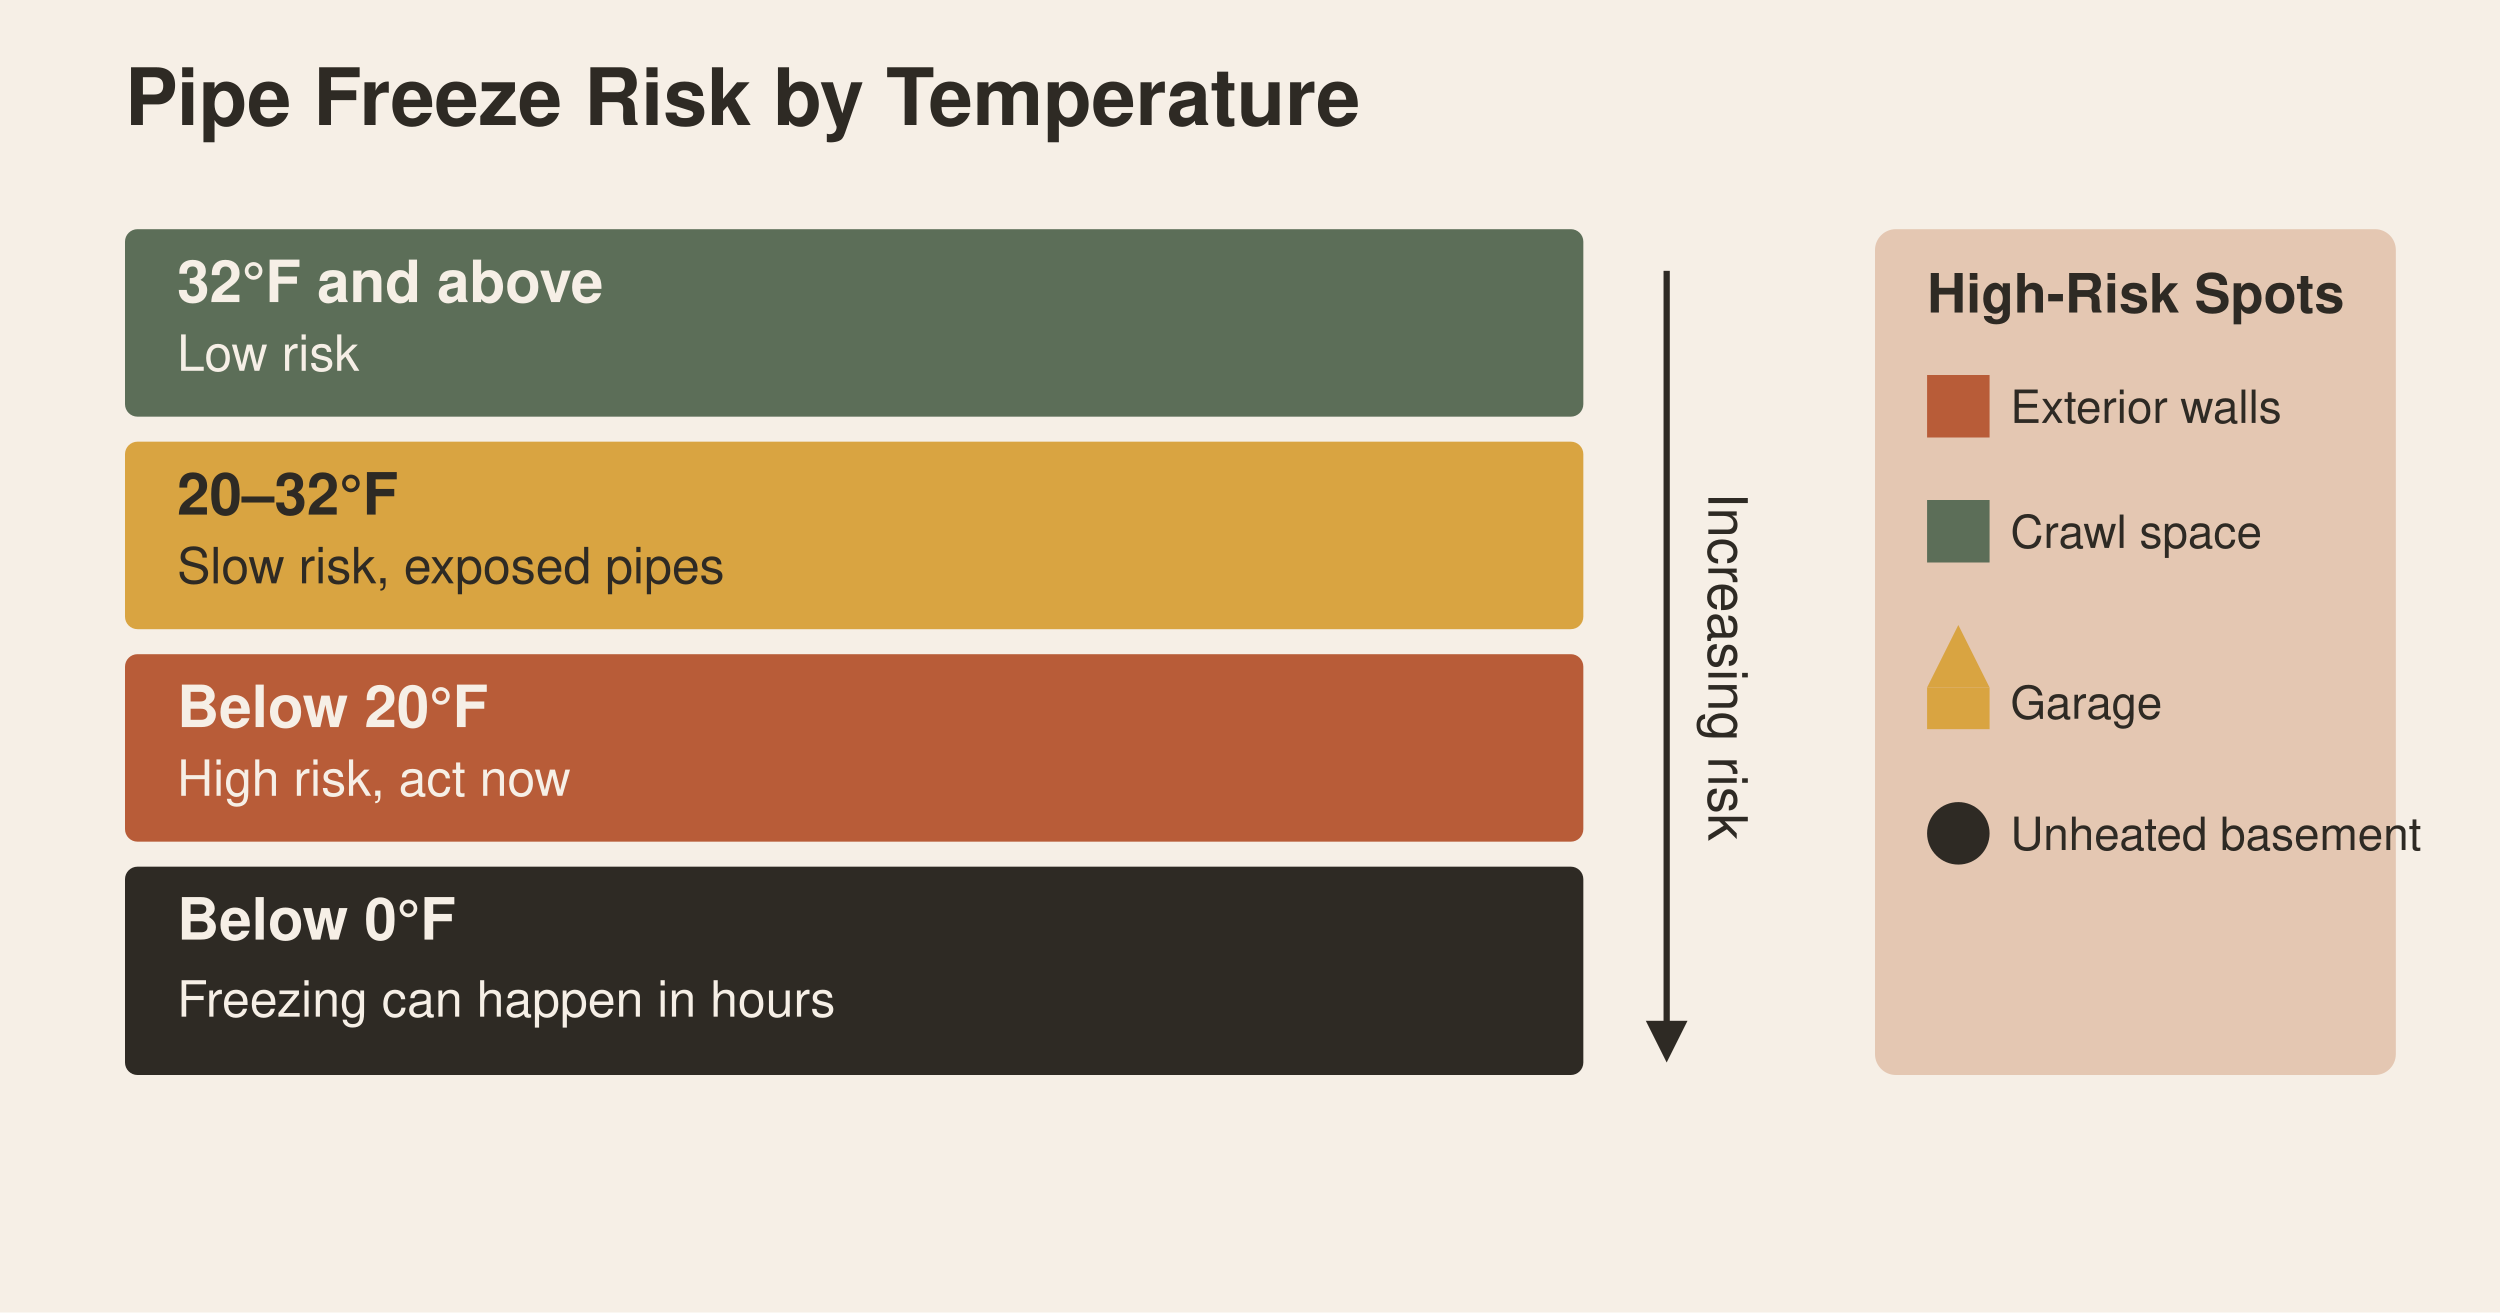
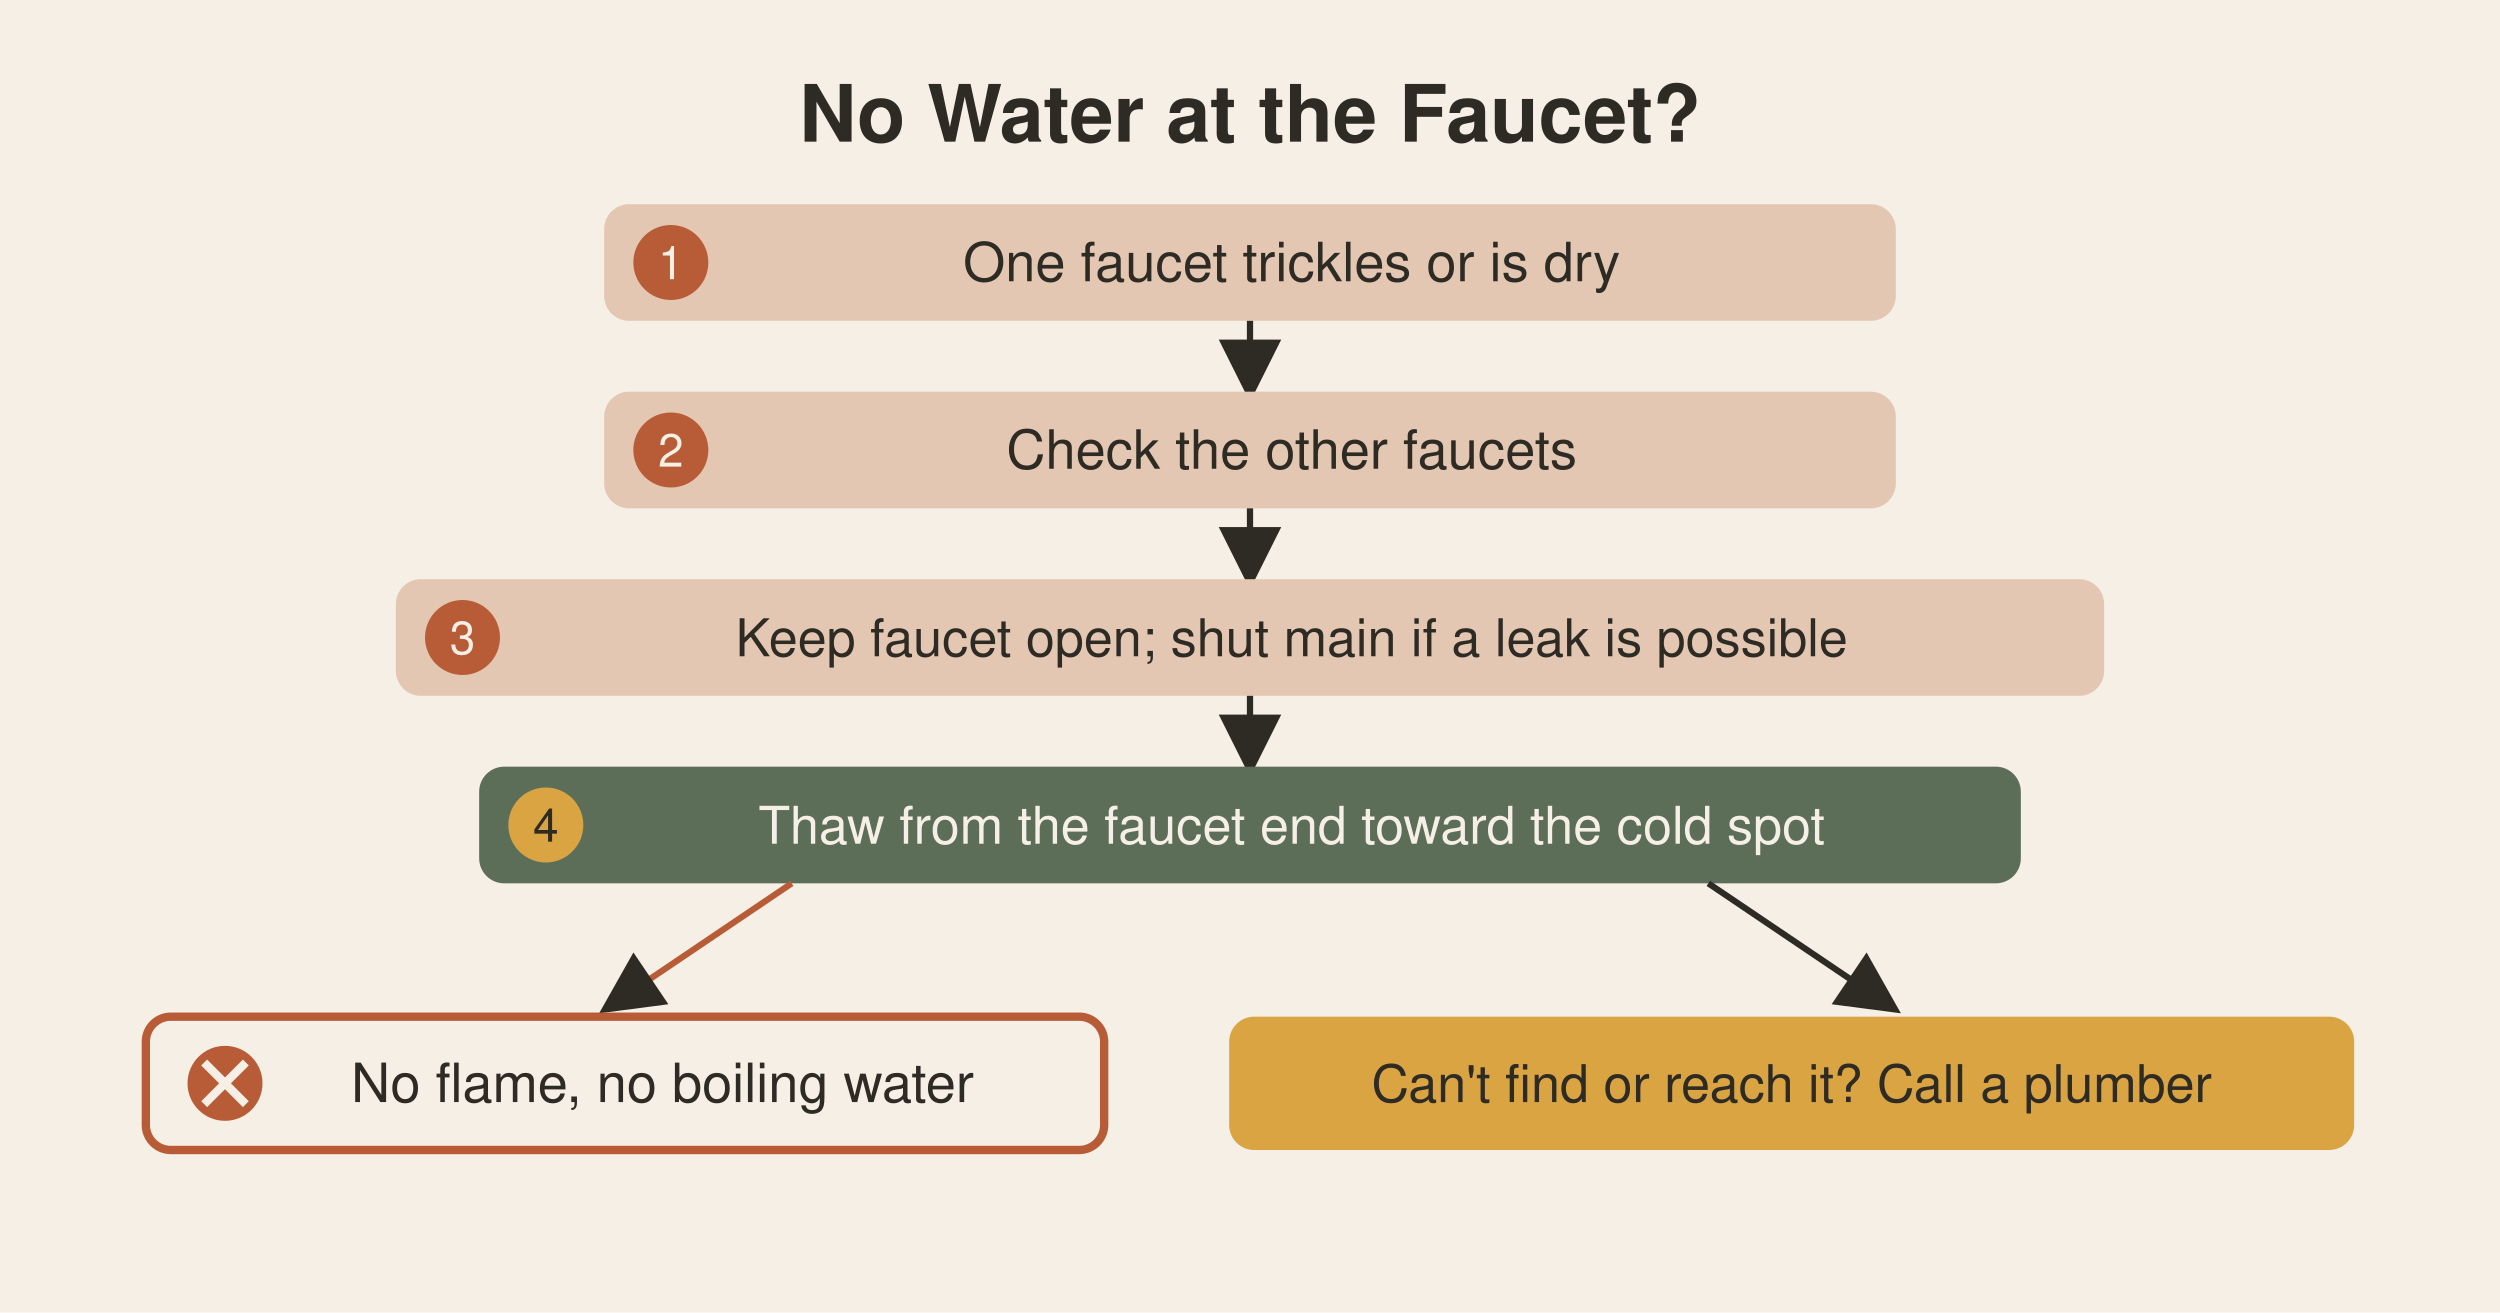
<svg xmlns="http://www.w3.org/2000/svg" viewBox="0 0 1200 630">
  <rect width="1200" height="630" fill="#F6EFE6" />
-   <text x="60" y="60" font-family="Helvetica, Arial, sans-serif" font-size="38" fill="#2E2A24" font-weight="bold">Pipe Freeze Risk by Temperature</text>
-   <g>
-     <rect x="60" y="110" width="700" height="90" fill="#5C6E58" rx="6" />
-     <text x="85" y="145" font-family="Helvetica, Arial, sans-serif" font-size="28" fill="#F6EFE6" font-weight="bold">32°F and above</text>
-     <text x="85" y="178" font-family="Helvetica, Arial, sans-serif" font-size="24" fill="#F6EFE6">Low risk</text>
-     <rect x="60" y="212" width="700" height="90" fill="#D9A441" rx="6" />
-     <text x="85" y="247" font-family="Helvetica, Arial, sans-serif" font-size="28" fill="#2E2A24" font-weight="bold">20–32°F</text>
-     <text x="85" y="280" font-family="Helvetica, Arial, sans-serif" font-size="24" fill="#2E2A24">Slow risk, exposed pipes</text>
-     <rect x="60" y="314" width="700" height="90" fill="#B85C38" rx="6" />
-     <text x="85" y="349" font-family="Helvetica, Arial, sans-serif" font-size="28" fill="#F6EFE6" font-weight="bold">Below 20°F</text>
-     <text x="85" y="382" font-family="Helvetica, Arial, sans-serif" font-size="24" fill="#F6EFE6">High risk, act now</text>
-     <rect x="60" y="416" width="700" height="100" fill="#2E2A24" rx="6" />
-     <text x="85" y="451" font-family="Helvetica, Arial, sans-serif" font-size="28" fill="#F6EFE6" font-weight="bold">Below 0°F</text>
-     <text x="85" y="488" font-family="Helvetica, Arial, sans-serif" font-size="24" fill="#F6EFE6">Freezing can happen in hours</text>
-   </g>
-   <g>
-     <line x1="800" y1="130" x2="800" y2="500" stroke="#2E2A24" stroke-width="3" />
-     <polygon points="800,510 790,490 810,490" fill="#2E2A24" />
-     <text x="820" y="320" font-family="Helvetica, Arial, sans-serif" font-size="26" fill="#2E2A24" transform="rotate(90 820 320)" text-anchor="middle">Increasing risk</text>
-   </g>
-   <g>
-     <rect x="900" y="110" width="250" height="406" fill="#E4C7B2" rx="10" />
-     <text x="925" y="150" font-family="Helvetica, Arial, sans-serif" font-size="26" fill="#2E2A24" font-weight="bold">High-Risk Spots</text>
-     <rect x="925" y="180" width="30" height="30" fill="#B85C38" />
-     <text x="965" y="203" font-family="Helvetica, Arial, sans-serif" font-size="22" fill="#2E2A24">Exterior walls</text>
-     <rect x="925" y="240" width="30" height="30" fill="#5C6E58" />
-     <text x="965" y="263" font-family="Helvetica, Arial, sans-serif" font-size="22" fill="#2E2A24">Crawl space</text>
-     <polygon points="925,330 940,300 955,330" fill="#D9A441" />
-     <rect x="925" y="330" width="30" height="20" fill="#D9A441" />
-     <text x="965" y="345" font-family="Helvetica, Arial, sans-serif" font-size="22" fill="#2E2A24">Garage</text>
-     <circle cx="940" cy="400" r="15" fill="#2E2A24" />
-     <text x="965" y="408" font-family="Helvetica, Arial, sans-serif" font-size="22" fill="#2E2A24">Unheated basement</text>
-   </g>
+   <defs>
+     <marker id="a" markerWidth="10" markerHeight="10" refX="5" refY="5" orient="auto">
+       <path d="M0,0 L10,5 L0,10 z" fill="#2E2A24" />
+     </marker>
+   </defs>
+   <text x="600" y="68" font-family="Helvetica, Arial, sans-serif" font-size="38" font-weight="bold" fill="#2E2A24" text-anchor="middle">No Water at the Faucet?</text>
+   <rect x="290" y="98" width="620" height="56" rx="12" fill="#E4C7B2" />
+   <circle cx="322" cy="126" r="18" fill="#B85C38" />
+   <text x="322" y="134" font-family="Helvetica, Arial, sans-serif" font-size="22" fill="#F6EFE6" text-anchor="middle">1</text>
+   <text x="620" y="135" font-family="Helvetica, Arial, sans-serif" font-size="26" fill="#2E2A24" text-anchor="middle">One faucet trickles or is dry</text>
+   <line x1="600" y1="154" x2="600" y2="178" stroke="#2E2A24" stroke-width="3" marker-end="url(#a)" />
+   <rect x="290" y="188" width="620" height="56" rx="12" fill="#E4C7B2" />
+   <circle cx="322" cy="216" r="18" fill="#B85C38" />
+   <text x="322" y="224" font-family="Helvetica, Arial, sans-serif" font-size="22" fill="#F6EFE6" text-anchor="middle">2</text>
+   <text x="620" y="225" font-family="Helvetica, Arial, sans-serif" font-size="26" fill="#2E2A24" text-anchor="middle">Check the other faucets</text>
+   <line x1="600" y1="244" x2="600" y2="268" stroke="#2E2A24" stroke-width="3" marker-end="url(#a)" />
+   <rect x="190" y="278" width="820" height="56" rx="12" fill="#E4C7B2" />
+   <circle cx="222" cy="306" r="18" fill="#B85C38" />
+   <text x="222" y="314" font-family="Helvetica, Arial, sans-serif" font-size="22" fill="#F6EFE6" text-anchor="middle">3</text>
+   <text x="620" y="315" font-family="Helvetica, Arial, sans-serif" font-size="25" fill="#2E2A24" text-anchor="middle">Keep faucet open; shut main if a leak is possible</text>
+   <line x1="600" y1="334" x2="600" y2="358" stroke="#2E2A24" stroke-width="3" marker-end="url(#a)" />
+   <rect x="230" y="368" width="740" height="56" rx="12" fill="#5C6E58" />
+   <circle cx="262" cy="396" r="18" fill="#D9A441" />
+   <text x="262" y="404" font-family="Helvetica, Arial, sans-serif" font-size="22" fill="#2E2A24" text-anchor="middle">4</text>
+   <text x="620" y="405" font-family="Helvetica, Arial, sans-serif" font-size="25" fill="#F6EFE6" text-anchor="middle">Thaw from the faucet end toward the cold spot</text>
+   <line x1="380" y1="424" x2="300" y2="478" stroke="#B85C38" stroke-width="3" marker-end="url(#a)" />
+   <line x1="820" y1="424" x2="900" y2="478" stroke="#2E2A24" stroke-width="3" marker-end="url(#a)" />
+   <rect x="70" y="488" width="460" height="64" rx="12" fill="#F6EFE6" stroke="#B85C38" stroke-width="4" />
+   <circle cx="108" cy="520" r="18" fill="#B85C38" />
+   <path d="M98,510 L118,530 M118,510 L98,530" stroke="#F6EFE6" stroke-width="4" />
+   <text x="318" y="529" font-family="Helvetica, Arial, sans-serif" font-size="26" fill="#2E2A24" text-anchor="middle">No flame, no boiling water</text>
+   <rect x="590" y="488" width="540" height="64" rx="12" fill="#D9A441" />
+   <text x="860" y="529" font-family="Helvetica, Arial, sans-serif" font-size="25" fill="#2E2A24" text-anchor="middle">Can't find or reach it? Call a plumber</text>
</svg>
